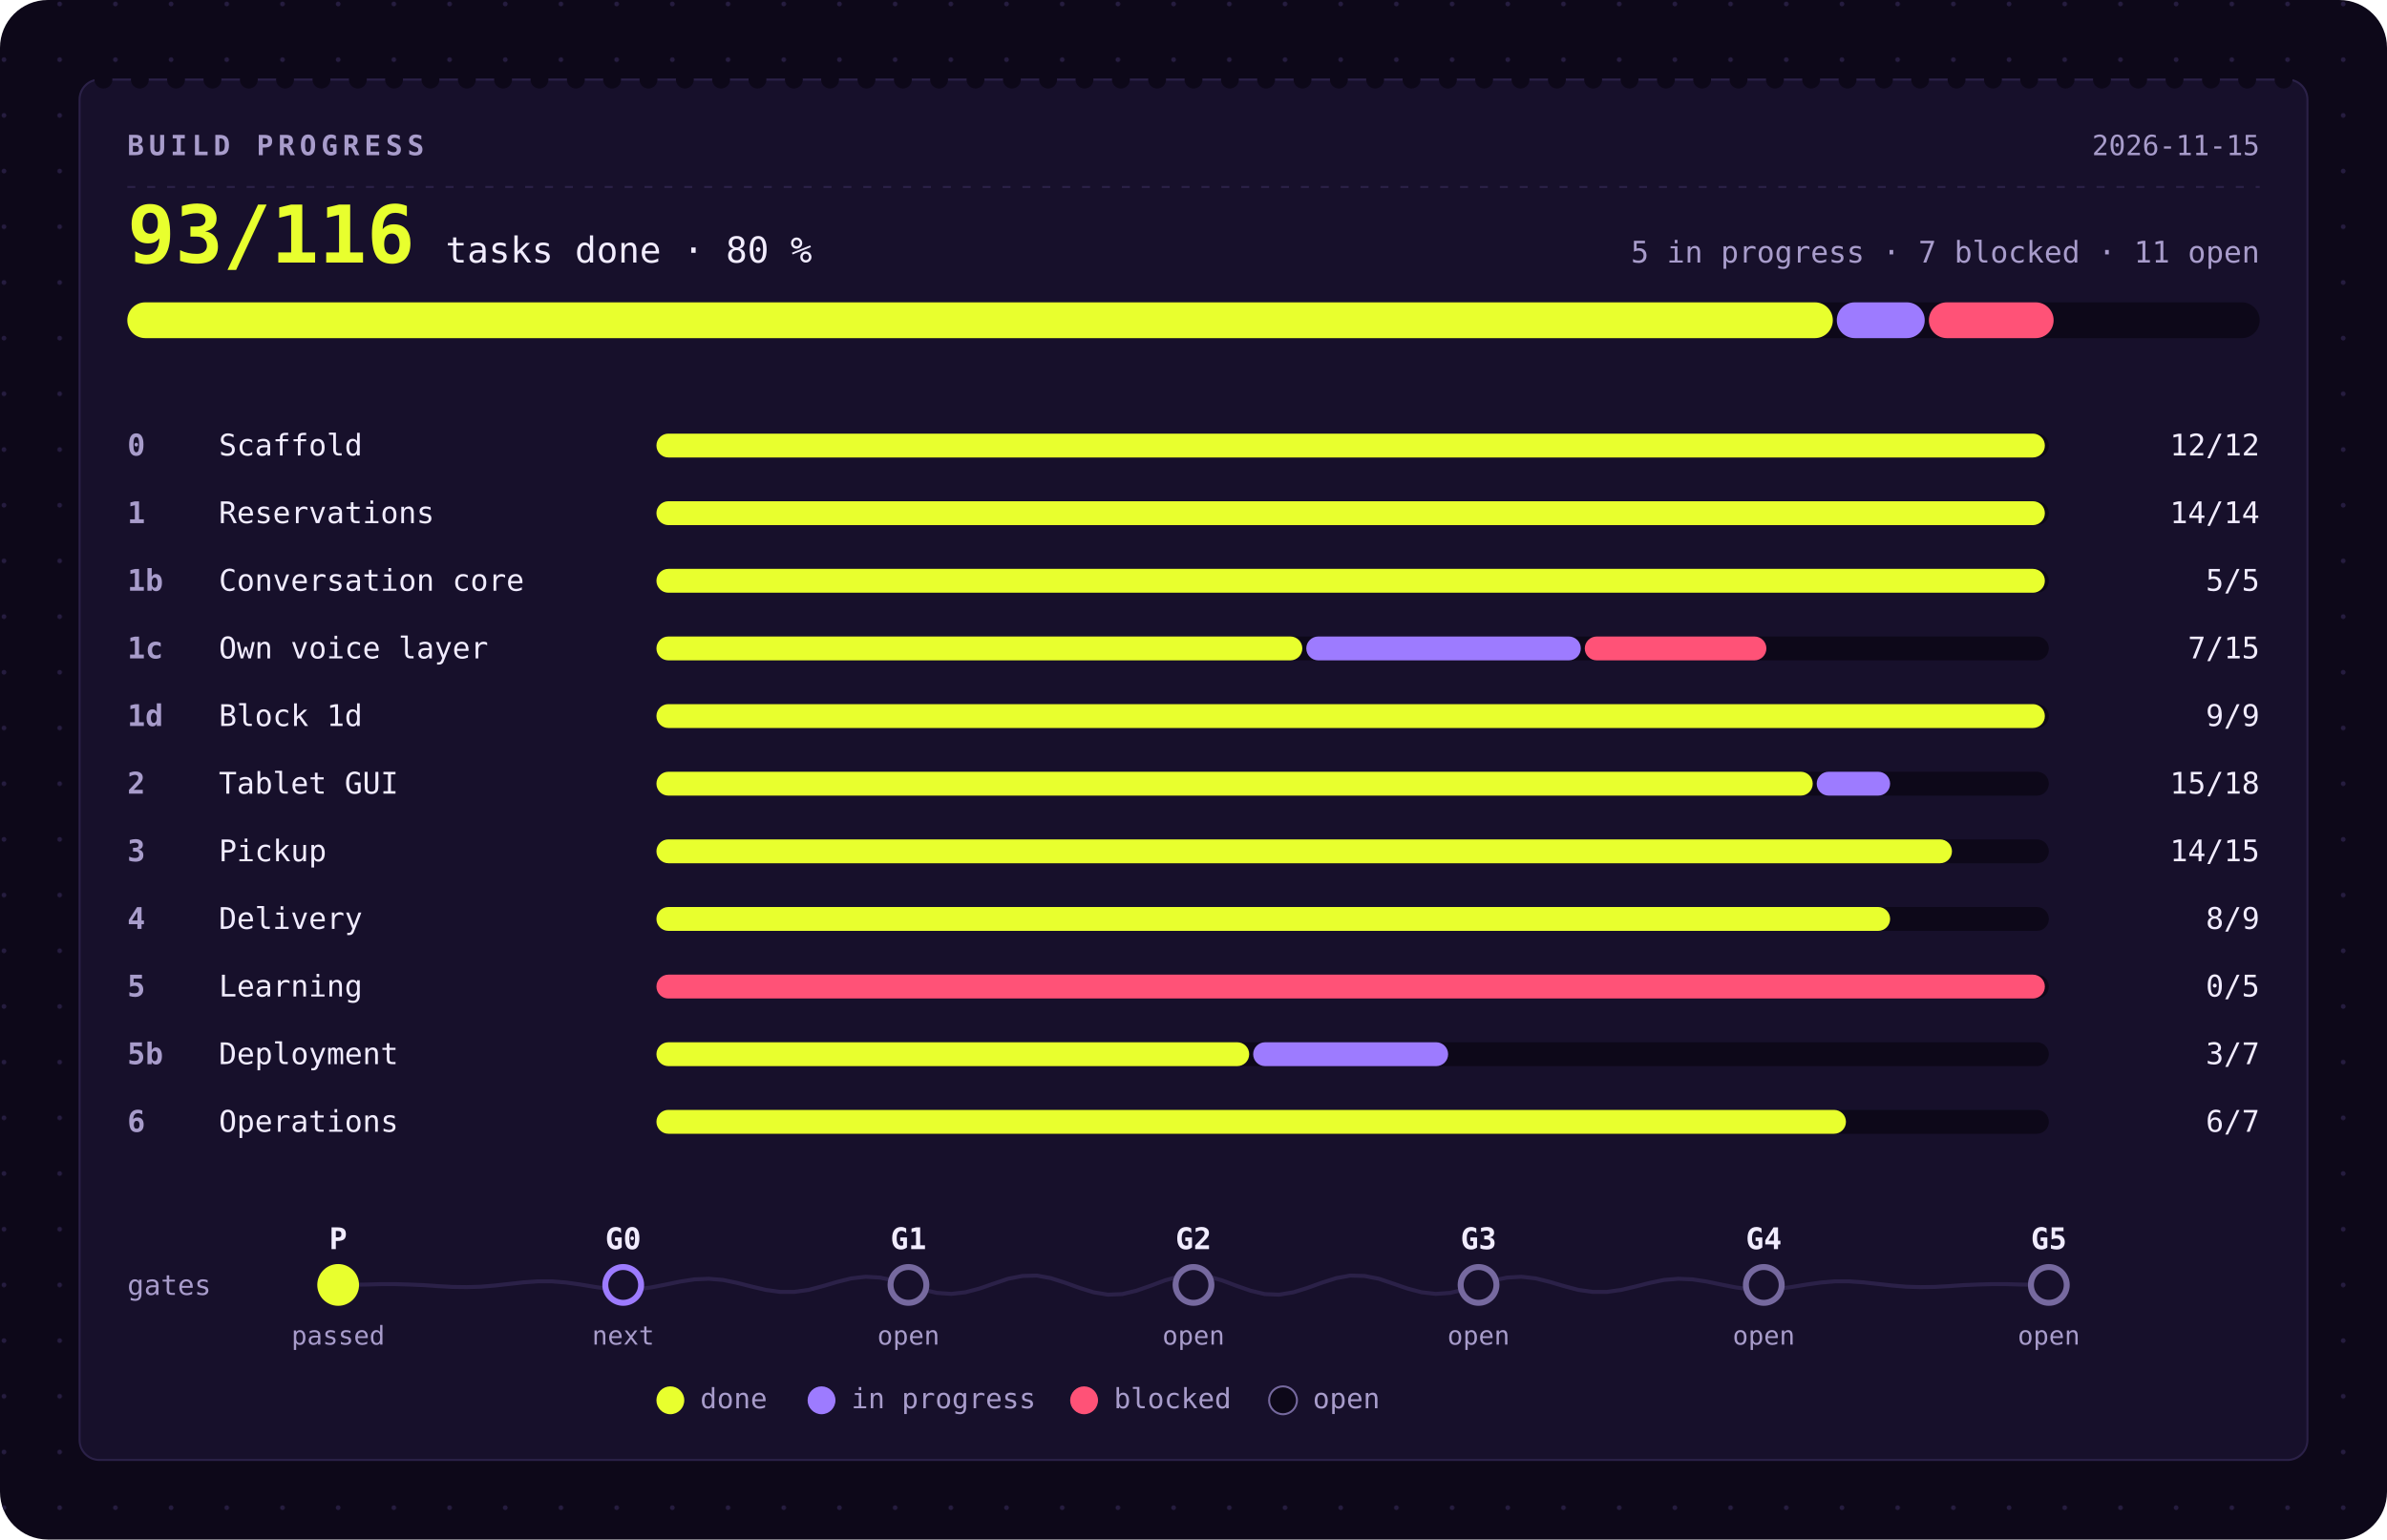
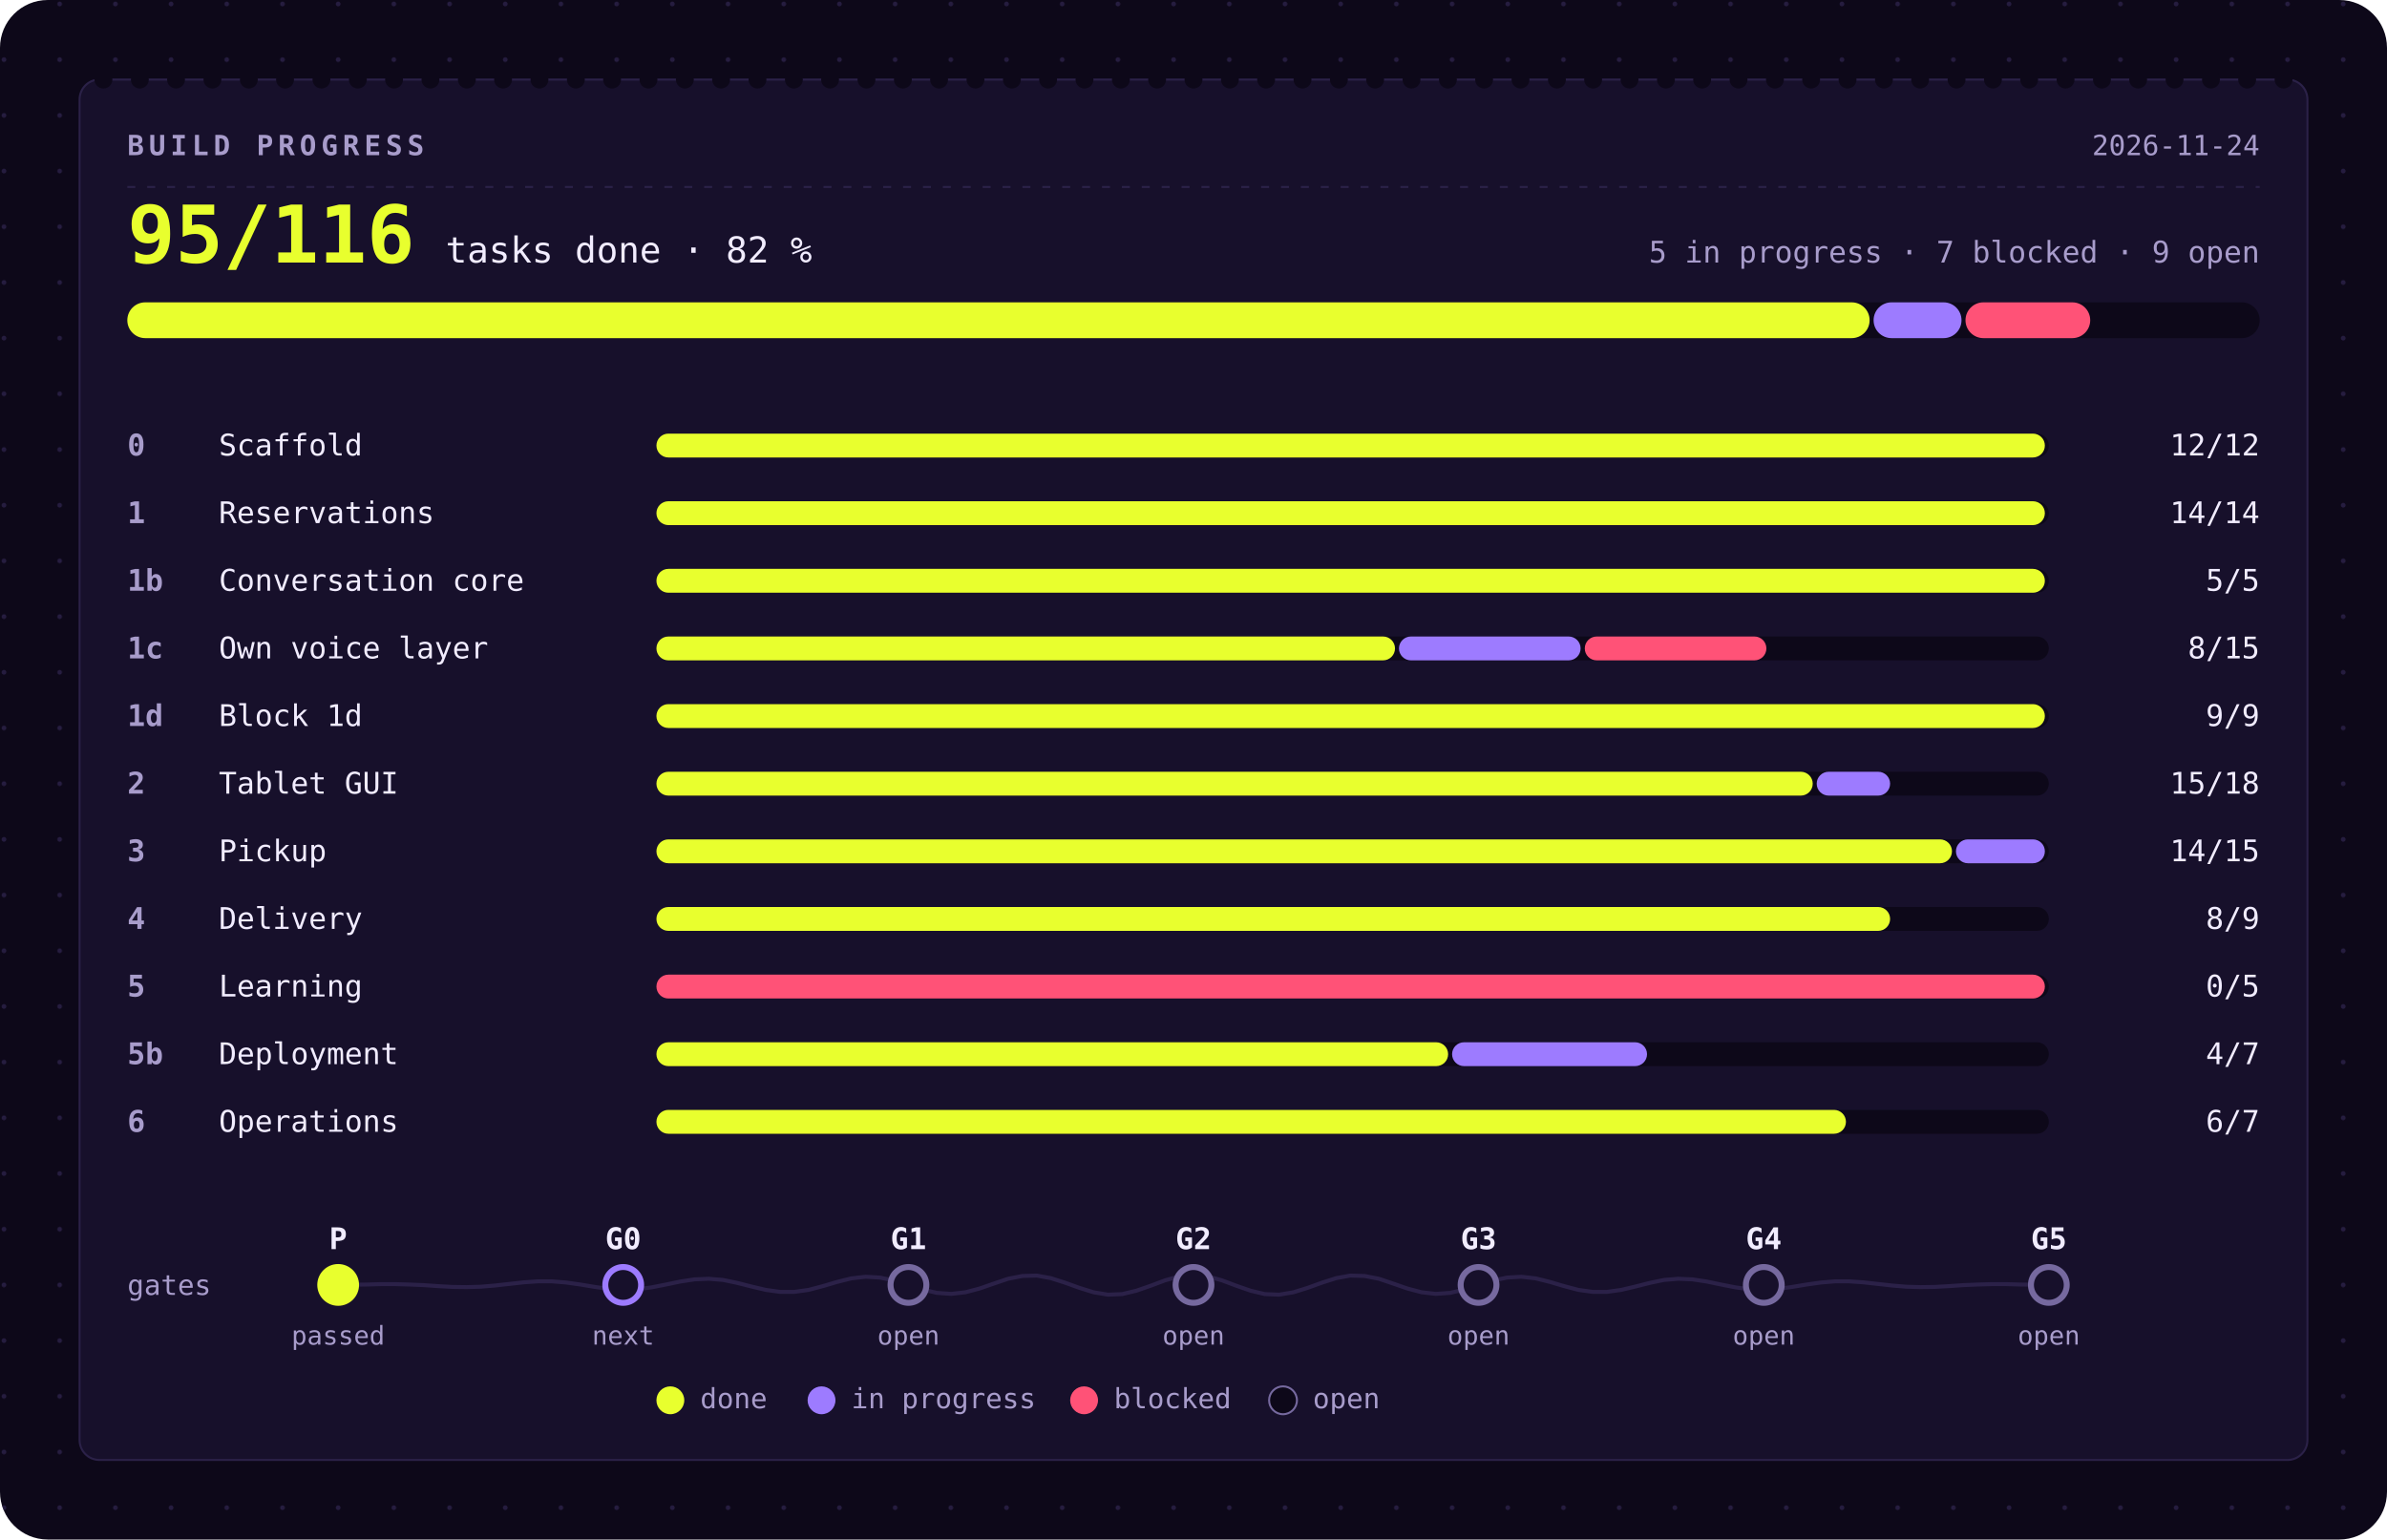
<svg xmlns="http://www.w3.org/2000/svg" width="1200" height="774" viewBox="0 0 1200 774" role="img" aria-labelledby="t d">
  <style>text{font-family:ui-monospace, 'JetBrains Mono', 'SF Mono', Menlo, Consolas, 'DejaVu Sans Mono', monospace}</style>
  <defs>
    <filter id="glow" filterUnits="userSpaceOnUse" x="0" y="0" width="1200" height="774">
      <feGaussianBlur stdDeviation="6" />
    </filter>
    <filter id="soft" filterUnits="userSpaceOnUse" x="0" y="0" width="1200" height="774">
      <feGaussianBlur stdDeviation="2.2" />
    </filter>
  </defs>
  <rect width="1200" height="774" rx="24" fill="#0D0819" />
  <pattern id="dots" width="28" height="28" patternUnits="userSpaceOnUse">
    <circle cx="2" cy="2" r="1.2" fill="#2B2148" />
  </pattern>
  <rect width="1200" height="774" rx="24" fill="url(#dots)" opacity="0.8" />
  <rect x="40" y="40" width="1120" height="694" rx="10" fill="#17102B" stroke="#2B2148" />
  <circle cx="52" cy="40" r="4.5" fill="#0D0819" />
  <circle cx="70.3" cy="40" r="4.5" fill="#0D0819" />
  <circle cx="88.5" cy="40" r="4.5" fill="#0D0819" />
  <circle cx="106.8" cy="40" r="4.5" fill="#0D0819" />
  <circle cx="125.1" cy="40" r="4.5" fill="#0D0819" />
  <circle cx="143.3" cy="40" r="4.5" fill="#0D0819" />
  <circle cx="161.6" cy="40" r="4.5" fill="#0D0819" />
  <circle cx="179.9" cy="40" r="4.5" fill="#0D0819" />
  <circle cx="198.1" cy="40" r="4.5" fill="#0D0819" />
  <circle cx="216.4" cy="40" r="4.5" fill="#0D0819" />
  <circle cx="234.7" cy="40" r="4.5" fill="#0D0819" />
  <circle cx="252.9" cy="40" r="4.5" fill="#0D0819" />
  <circle cx="271.2" cy="40" r="4.5" fill="#0D0819" />
  <circle cx="289.5" cy="40" r="4.5" fill="#0D0819" />
  <circle cx="307.7" cy="40" r="4.5" fill="#0D0819" />
  <circle cx="326" cy="40" r="4.5" fill="#0D0819" />
  <circle cx="344.3" cy="40" r="4.5" fill="#0D0819" />
  <circle cx="362.5" cy="40" r="4.5" fill="#0D0819" />
  <circle cx="380.8" cy="40" r="4.5" fill="#0D0819" />
  <circle cx="399.1" cy="40" r="4.5" fill="#0D0819" />
  <circle cx="417.3" cy="40" r="4.5" fill="#0D0819" />
  <circle cx="435.6" cy="40" r="4.5" fill="#0D0819" />
  <circle cx="453.9" cy="40" r="4.5" fill="#0D0819" />
  <circle cx="472.1" cy="40" r="4.5" fill="#0D0819" />
  <circle cx="490.4" cy="40" r="4.5" fill="#0D0819" />
  <circle cx="508.7" cy="40" r="4.5" fill="#0D0819" />
  <circle cx="526.9" cy="40" r="4.5" fill="#0D0819" />
  <circle cx="545.2" cy="40" r="4.5" fill="#0D0819" />
  <circle cx="563.5" cy="40" r="4.5" fill="#0D0819" />
  <circle cx="581.7" cy="40" r="4.5" fill="#0D0819" />
  <circle cx="600" cy="40" r="4.5" fill="#0D0819" />
  <circle cx="618.3" cy="40" r="4.5" fill="#0D0819" />
  <circle cx="636.5" cy="40" r="4.5" fill="#0D0819" />
  <circle cx="654.8" cy="40" r="4.5" fill="#0D0819" />
  <circle cx="673.1" cy="40" r="4.5" fill="#0D0819" />
  <circle cx="691.3" cy="40" r="4.5" fill="#0D0819" />
  <circle cx="709.6" cy="40" r="4.5" fill="#0D0819" />
  <circle cx="727.9" cy="40" r="4.5" fill="#0D0819" />
  <circle cx="746.1" cy="40" r="4.5" fill="#0D0819" />
  <circle cx="764.4" cy="40" r="4.5" fill="#0D0819" />
  <circle cx="782.7" cy="40" r="4.5" fill="#0D0819" />
  <circle cx="800.9" cy="40" r="4.5" fill="#0D0819" />
  <circle cx="819.2" cy="40" r="4.5" fill="#0D0819" />
  <circle cx="837.5" cy="40" r="4.5" fill="#0D0819" />
  <circle cx="855.7" cy="40" r="4.5" fill="#0D0819" />
  <circle cx="874" cy="40" r="4.5" fill="#0D0819" />
  <circle cx="892.3" cy="40" r="4.5" fill="#0D0819" />
  <circle cx="910.5" cy="40" r="4.5" fill="#0D0819" />
  <circle cx="928.8" cy="40" r="4.5" fill="#0D0819" />
  <circle cx="947.1" cy="40" r="4.5" fill="#0D0819" />
  <circle cx="965.3" cy="40" r="4.5" fill="#0D0819" />
  <circle cx="983.6" cy="40" r="4.5" fill="#0D0819" />
  <circle cx="1001.9" cy="40" r="4.5" fill="#0D0819" />
  <circle cx="1020.1" cy="40" r="4.5" fill="#0D0819" />
  <circle cx="1038.4" cy="40" r="4.5" fill="#0D0819" />
  <circle cx="1056.7" cy="40" r="4.5" fill="#0D0819" />
  <circle cx="1074.9" cy="40" r="4.5" fill="#0D0819" />
  <circle cx="1093.2" cy="40" r="4.5" fill="#0D0819" />
  <circle cx="1111.5" cy="40" r="4.5" fill="#0D0819" />
  <circle cx="1129.7" cy="40" r="4.5" fill="#0D0819" />
  <circle cx="1148" cy="40" r="4.5" fill="#0D0819" />
  <text x="64" y="78" font-size="14" fill="#A89CCB" font-weight="700" letter-spacing="2.4">BUILD PROGRESS</text>
-   <text x="1136" y="78" font-size="14" fill="#A89CCB" text-anchor="end">2026-11-15</text>
+   <text x="1136" y="78" font-size="14" fill="#A89CCB" text-anchor="end">2026-11-24</text>
  <line x1="64" y1="94" x2="1136" y2="94" stroke="#2B2148" stroke-dasharray="4 6" />
-   <text x="64" y="132" font-size="40" fill="#E8FF2E" font-weight="700">93/116</text>
-   <text x="224" y="132" font-size="18" fill="#F1ECFF">tasks done · 80 %</text>
-   <text x="1136" y="132" font-size="15" fill="#A89CCB" text-anchor="end">5 in progress · 7 blocked · 11 open</text>
+   <text x="64" y="132" font-size="40" fill="#E8FF2E" font-weight="700">95/116</text>
+   <text x="224" y="132" font-size="18" fill="#F1ECFF">tasks done · 82 %</text>
+   <text x="1136" y="132" font-size="15" fill="#A89CCB" text-anchor="end">5 in progress · 7 blocked · 9 open</text>
  <rect x="64" y="152" width="1072" height="18" rx="9" fill="#0D0819" />
-   <rect x="64" y="152" width="857.4" height="18" rx="9" fill="#E8FF2E" />
-   <rect x="923.4" y="152" width="44.2" height="18" rx="9" fill="#9D7BFF" />
-   <rect x="969.7" y="152" width="62.7" height="18" rx="9" fill="#FF5277" />
+   <rect x="64" y="152" width="875.9" height="18" rx="9" fill="#E8FF2E" />
+   <rect x="941.9" y="152" width="44.2" height="18" rx="9" fill="#9D7BFF" />
+   <rect x="988.1" y="152" width="62.7" height="18" rx="9" fill="#FF5277" />
  <text x="64" y="229" font-size="15" fill="#A89CCB" font-weight="700">0</text>
  <text x="110" y="229" font-size="15" fill="#F1ECFF">Scaffold</text>
  <rect x="330" y="218" width="700" height="12" rx="6" fill="#0D0819" />
  <rect x="330" y="218" width="698" height="12" rx="6" fill="#E8FF2E" />
  <text x="1136" y="229" font-size="15" fill="#F1ECFF" text-anchor="end">12/12</text>
  <text x="64" y="263" font-size="15" fill="#A89CCB" font-weight="700">1</text>
  <text x="110" y="263" font-size="15" fill="#F1ECFF">Reservations</text>
  <rect x="330" y="252" width="700" height="12" rx="6" fill="#0D0819" />
  <rect x="330" y="252" width="698" height="12" rx="6" fill="#E8FF2E" />
  <text x="1136" y="263" font-size="15" fill="#F1ECFF" text-anchor="end">14/14</text>
  <text x="64" y="297" font-size="15" fill="#A89CCB" font-weight="700">1b</text>
  <text x="110" y="297" font-size="15" fill="#F1ECFF">Conversation core</text>
  <rect x="330" y="286" width="700" height="12" rx="6" fill="#0D0819" />
  <rect x="330" y="286" width="698" height="12" rx="6" fill="#E8FF2E" />
  <text x="1136" y="297" font-size="15" fill="#F1ECFF" text-anchor="end">5/5</text>
  <text x="64" y="331" font-size="15" fill="#A89CCB" font-weight="700">1c</text>
  <text x="110" y="331" font-size="15" fill="#F1ECFF">Own voice layer</text>
  <rect x="330" y="320" width="700" height="12" rx="6" fill="#0D0819" />
-   <rect x="330" y="320" width="324.7" height="12" rx="6" fill="#E8FF2E" />
-   <rect x="656.7" y="320" width="138" height="12" rx="6" fill="#9D7BFF" />
+   <rect x="330" y="320" width="371.3" height="12" rx="6" fill="#E8FF2E" />
+   <rect x="703.3" y="320" width="91.3" height="12" rx="6" fill="#9D7BFF" />
  <rect x="796.7" y="320" width="91.3" height="12" rx="6" fill="#FF5277" />
-   <text x="1136" y="331" font-size="15" fill="#F1ECFF" text-anchor="end">7/15</text>
+   <text x="1136" y="331" font-size="15" fill="#F1ECFF" text-anchor="end">8/15</text>
  <text x="64" y="365" font-size="15" fill="#A89CCB" font-weight="700">1d</text>
  <text x="110" y="365" font-size="15" fill="#F1ECFF">Block 1d</text>
  <rect x="330" y="354" width="700" height="12" rx="6" fill="#0D0819" />
  <rect x="330" y="354" width="698" height="12" rx="6" fill="#E8FF2E" />
  <text x="1136" y="365" font-size="15" fill="#F1ECFF" text-anchor="end">9/9</text>
  <text x="64" y="399" font-size="15" fill="#A89CCB" font-weight="700">2</text>
  <text x="110" y="399" font-size="15" fill="#F1ECFF">Tablet GUI</text>
  <rect x="330" y="388" width="700" height="12" rx="6" fill="#0D0819" />
  <rect x="330" y="388" width="581.3" height="12" rx="6" fill="#E8FF2E" />
  <rect x="913.3" y="388" width="36.9" height="12" rx="6" fill="#9D7BFF" />
  <text x="1136" y="399" font-size="15" fill="#F1ECFF" text-anchor="end">15/18</text>
  <text x="64" y="433" font-size="15" fill="#A89CCB" font-weight="700">3</text>
  <text x="110" y="433" font-size="15" fill="#F1ECFF">Pickup</text>
  <rect x="330" y="422" width="700" height="12" rx="6" fill="#0D0819" />
  <rect x="330" y="422" width="651.3" height="12" rx="6" fill="#E8FF2E" />
+   <rect x="983.3" y="422" width="44.7" height="12" rx="6" fill="#9D7BFF" />
  <text x="1136" y="433" font-size="15" fill="#F1ECFF" text-anchor="end">14/15</text>
  <text x="64" y="467" font-size="15" fill="#A89CCB" font-weight="700">4</text>
  <text x="110" y="467" font-size="15" fill="#F1ECFF">Delivery</text>
  <rect x="330" y="456" width="700" height="12" rx="6" fill="#0D0819" />
  <rect x="330" y="456" width="620.2" height="12" rx="6" fill="#E8FF2E" />
  <text x="1136" y="467" font-size="15" fill="#F1ECFF" text-anchor="end">8/9</text>
  <text x="64" y="501" font-size="15" fill="#A89CCB" font-weight="700">5</text>
  <text x="110" y="501" font-size="15" fill="#F1ECFF">Learning</text>
  <rect x="330" y="490" width="700" height="12" rx="6" fill="#0D0819" />
  <rect x="330" y="490" width="698" height="12" rx="6" fill="#FF5277" />
  <text x="1136" y="501" font-size="15" fill="#F1ECFF" text-anchor="end">0/5</text>
  <text x="64" y="535" font-size="15" fill="#A89CCB" font-weight="700">5b</text>
  <text x="110" y="535" font-size="15" fill="#F1ECFF">Deployment</text>
  <rect x="330" y="524" width="700" height="12" rx="6" fill="#0D0819" />
-   <rect x="330" y="524" width="298" height="12" rx="6" fill="#E8FF2E" />
-   <rect x="630" y="524" width="98" height="12" rx="6" fill="#9D7BFF" />
-   <text x="1136" y="535" font-size="15" fill="#F1ECFF" text-anchor="end">3/7</text>
+   <rect x="330" y="524" width="398" height="12" rx="6" fill="#E8FF2E" />
+   <rect x="730" y="524" width="98" height="12" rx="6" fill="#9D7BFF" />
+   <text x="1136" y="535" font-size="15" fill="#F1ECFF" text-anchor="end">4/7</text>
  <text x="64" y="569" font-size="15" fill="#A89CCB" font-weight="700">6</text>
  <text x="110" y="569" font-size="15" fill="#F1ECFF">Operations</text>
  <rect x="330" y="558" width="700" height="12" rx="6" fill="#0D0819" />
  <rect x="330" y="558" width="598" height="12" rx="6" fill="#E8FF2E" />
  <text x="1136" y="569" font-size="15" fill="#F1ECFF" text-anchor="end">6/7</text>
  <path d="M170 646 L177.2 645.9 L184.3 645.8 L191.5 645.6 L198.7 645.6 L205.8 645.8 L213 646.1 L220.2 646.6 L227.3 647 L234.5 647.1 L241.7 646.9 L248.8 646.3 L256 645.5 L263.2 644.7 L270.3 644.2 L277.5 644.2 L284.7 644.8 L291.8 645.8 L299 647 L306.2 648 L313.3 648.5 L320.5 648.2 L327.7 647.2 L334.8 645.8 L342 644.3 L349.2 643.2 L356.3 642.9 L363.5 643.5 L370.7 645 L377.8 646.8 L385 648.5 L392.2 649.5 L399.3 649.5 L406.5 648.5 L413.7 646.6 L420.8 644.5 L428 642.7 L435.2 641.9 L442.3 642.3 L449.5 643.8 L456.7 646 L463.8 648.3 L471 650 L478.2 650.5 L485.3 649.7 L492.5 647.8 L499.7 645.3 L506.8 642.9 L514 641.5 L521.2 641.3 L528.3 642.6 L535.5 644.9 L542.7 647.5 L549.8 649.7 L557 650.9 L564.2 650.6 L571.3 648.9 L578.5 646.4 L585.7 643.7 L592.8 641.7 L600 641 L607.2 641.7 L614.3 643.7 L621.5 646.4 L628.7 648.9 L635.8 650.6 L643 650.9 L650.2 649.7 L657.3 647.5 L664.5 644.9 L671.7 642.6 L678.8 641.3 L686 641.5 L693.2 642.9 L700.3 645.3 L707.5 647.8 L714.7 649.7 L721.8 650.5 L729 650 L736.2 648.3 L743.3 646 L750.5 643.8 L757.7 642.3 L764.8 641.9 L772 642.7 L779.2 644.5 L786.3 646.6 L793.5 648.5 L800.7 649.5 L807.8 649.5 L815 648.5 L822.2 646.8 L829.3 645 L836.5 643.5 L843.7 642.9 L850.8 643.2 L858 644.3 L865.2 645.8 L872.3 647.2 L879.5 648.2 L886.7 648.5 L893.8 648 L901 647 L908.2 645.8 L915.3 644.8 L922.5 644.2 L929.7 644.2 L936.8 644.7 L944 645.5 L951.2 646.3 L958.3 646.9 L965.5 647.1 L972.7 647 L979.8 646.6 L987 646.1 L994.2 645.8 L1001.3 645.6 L1008.5 645.6 L1015.7 645.8 L1022.8 645.9 L1030 646" fill="none" stroke="#2B2148" stroke-width="2" />
  <circle cx="170" cy="646" r="9" fill="#E8FF2E" stroke="#E8FF2E" stroke-width="3" />
  <text x="170" y="628" font-size="15" fill="#F1ECFF" text-anchor="middle" font-weight="700">P</text>
  <text x="170" y="676" font-size="13" fill="#A89CCB" text-anchor="middle">passed</text>
  <circle cx="313.3" cy="646" r="9" fill="#17102B" stroke="#9D7BFF" stroke-width="3" />
  <text x="313.3" y="628" font-size="15" fill="#F1ECFF" text-anchor="middle" font-weight="700">G0</text>
  <text x="313.3" y="676" font-size="13" fill="#A89CCB" text-anchor="middle">next</text>
  <circle cx="456.7" cy="646" r="9" fill="#17102B" stroke="#76699F" stroke-width="3" />
  <text x="456.7" y="628" font-size="15" fill="#F1ECFF" text-anchor="middle" font-weight="700">G1</text>
  <text x="456.7" y="676" font-size="13" fill="#A89CCB" text-anchor="middle">open</text>
  <circle cx="600" cy="646" r="9" fill="#17102B" stroke="#76699F" stroke-width="3" />
  <text x="600" y="628" font-size="15" fill="#F1ECFF" text-anchor="middle" font-weight="700">G2</text>
  <text x="600" y="676" font-size="13" fill="#A89CCB" text-anchor="middle">open</text>
  <circle cx="743.3" cy="646" r="9" fill="#17102B" stroke="#76699F" stroke-width="3" />
  <text x="743.3" y="628" font-size="15" fill="#F1ECFF" text-anchor="middle" font-weight="700">G3</text>
  <text x="743.3" y="676" font-size="13" fill="#A89CCB" text-anchor="middle">open</text>
  <circle cx="886.7" cy="646" r="9" fill="#17102B" stroke="#76699F" stroke-width="3" />
  <text x="886.7" y="628" font-size="15" fill="#F1ECFF" text-anchor="middle" font-weight="700">G4</text>
  <text x="886.7" y="676" font-size="13" fill="#A89CCB" text-anchor="middle">open</text>
  <circle cx="1030" cy="646" r="9" fill="#17102B" stroke="#76699F" stroke-width="3" />
  <text x="1030" y="628" font-size="15" fill="#F1ECFF" text-anchor="middle" font-weight="700">G5</text>
  <text x="1030" y="676" font-size="13" fill="#A89CCB" text-anchor="middle">open</text>
  <text x="64" y="651" font-size="14" fill="#A89CCB">gates</text>
  <rect x="330" y="697" width="14" height="14" rx="7" fill="#E8FF2E" />
  <text x="352" y="708" font-size="14" fill="#A89CCB">done</text>
  <rect x="406" y="697" width="14" height="14" rx="7" fill="#9D7BFF" />
  <text x="428" y="708" font-size="14" fill="#A89CCB">in progress</text>
  <rect x="538" y="697" width="14" height="14" rx="7" fill="#FF5277" />
  <text x="560" y="708" font-size="14" fill="#A89CCB">blocked</text>
  <rect x="638" y="697" width="14" height="14" rx="7" fill="#0D0819" stroke="#76699F" />
  <text x="660" y="708" font-size="14" fill="#A89CCB">open</text>
</svg>
